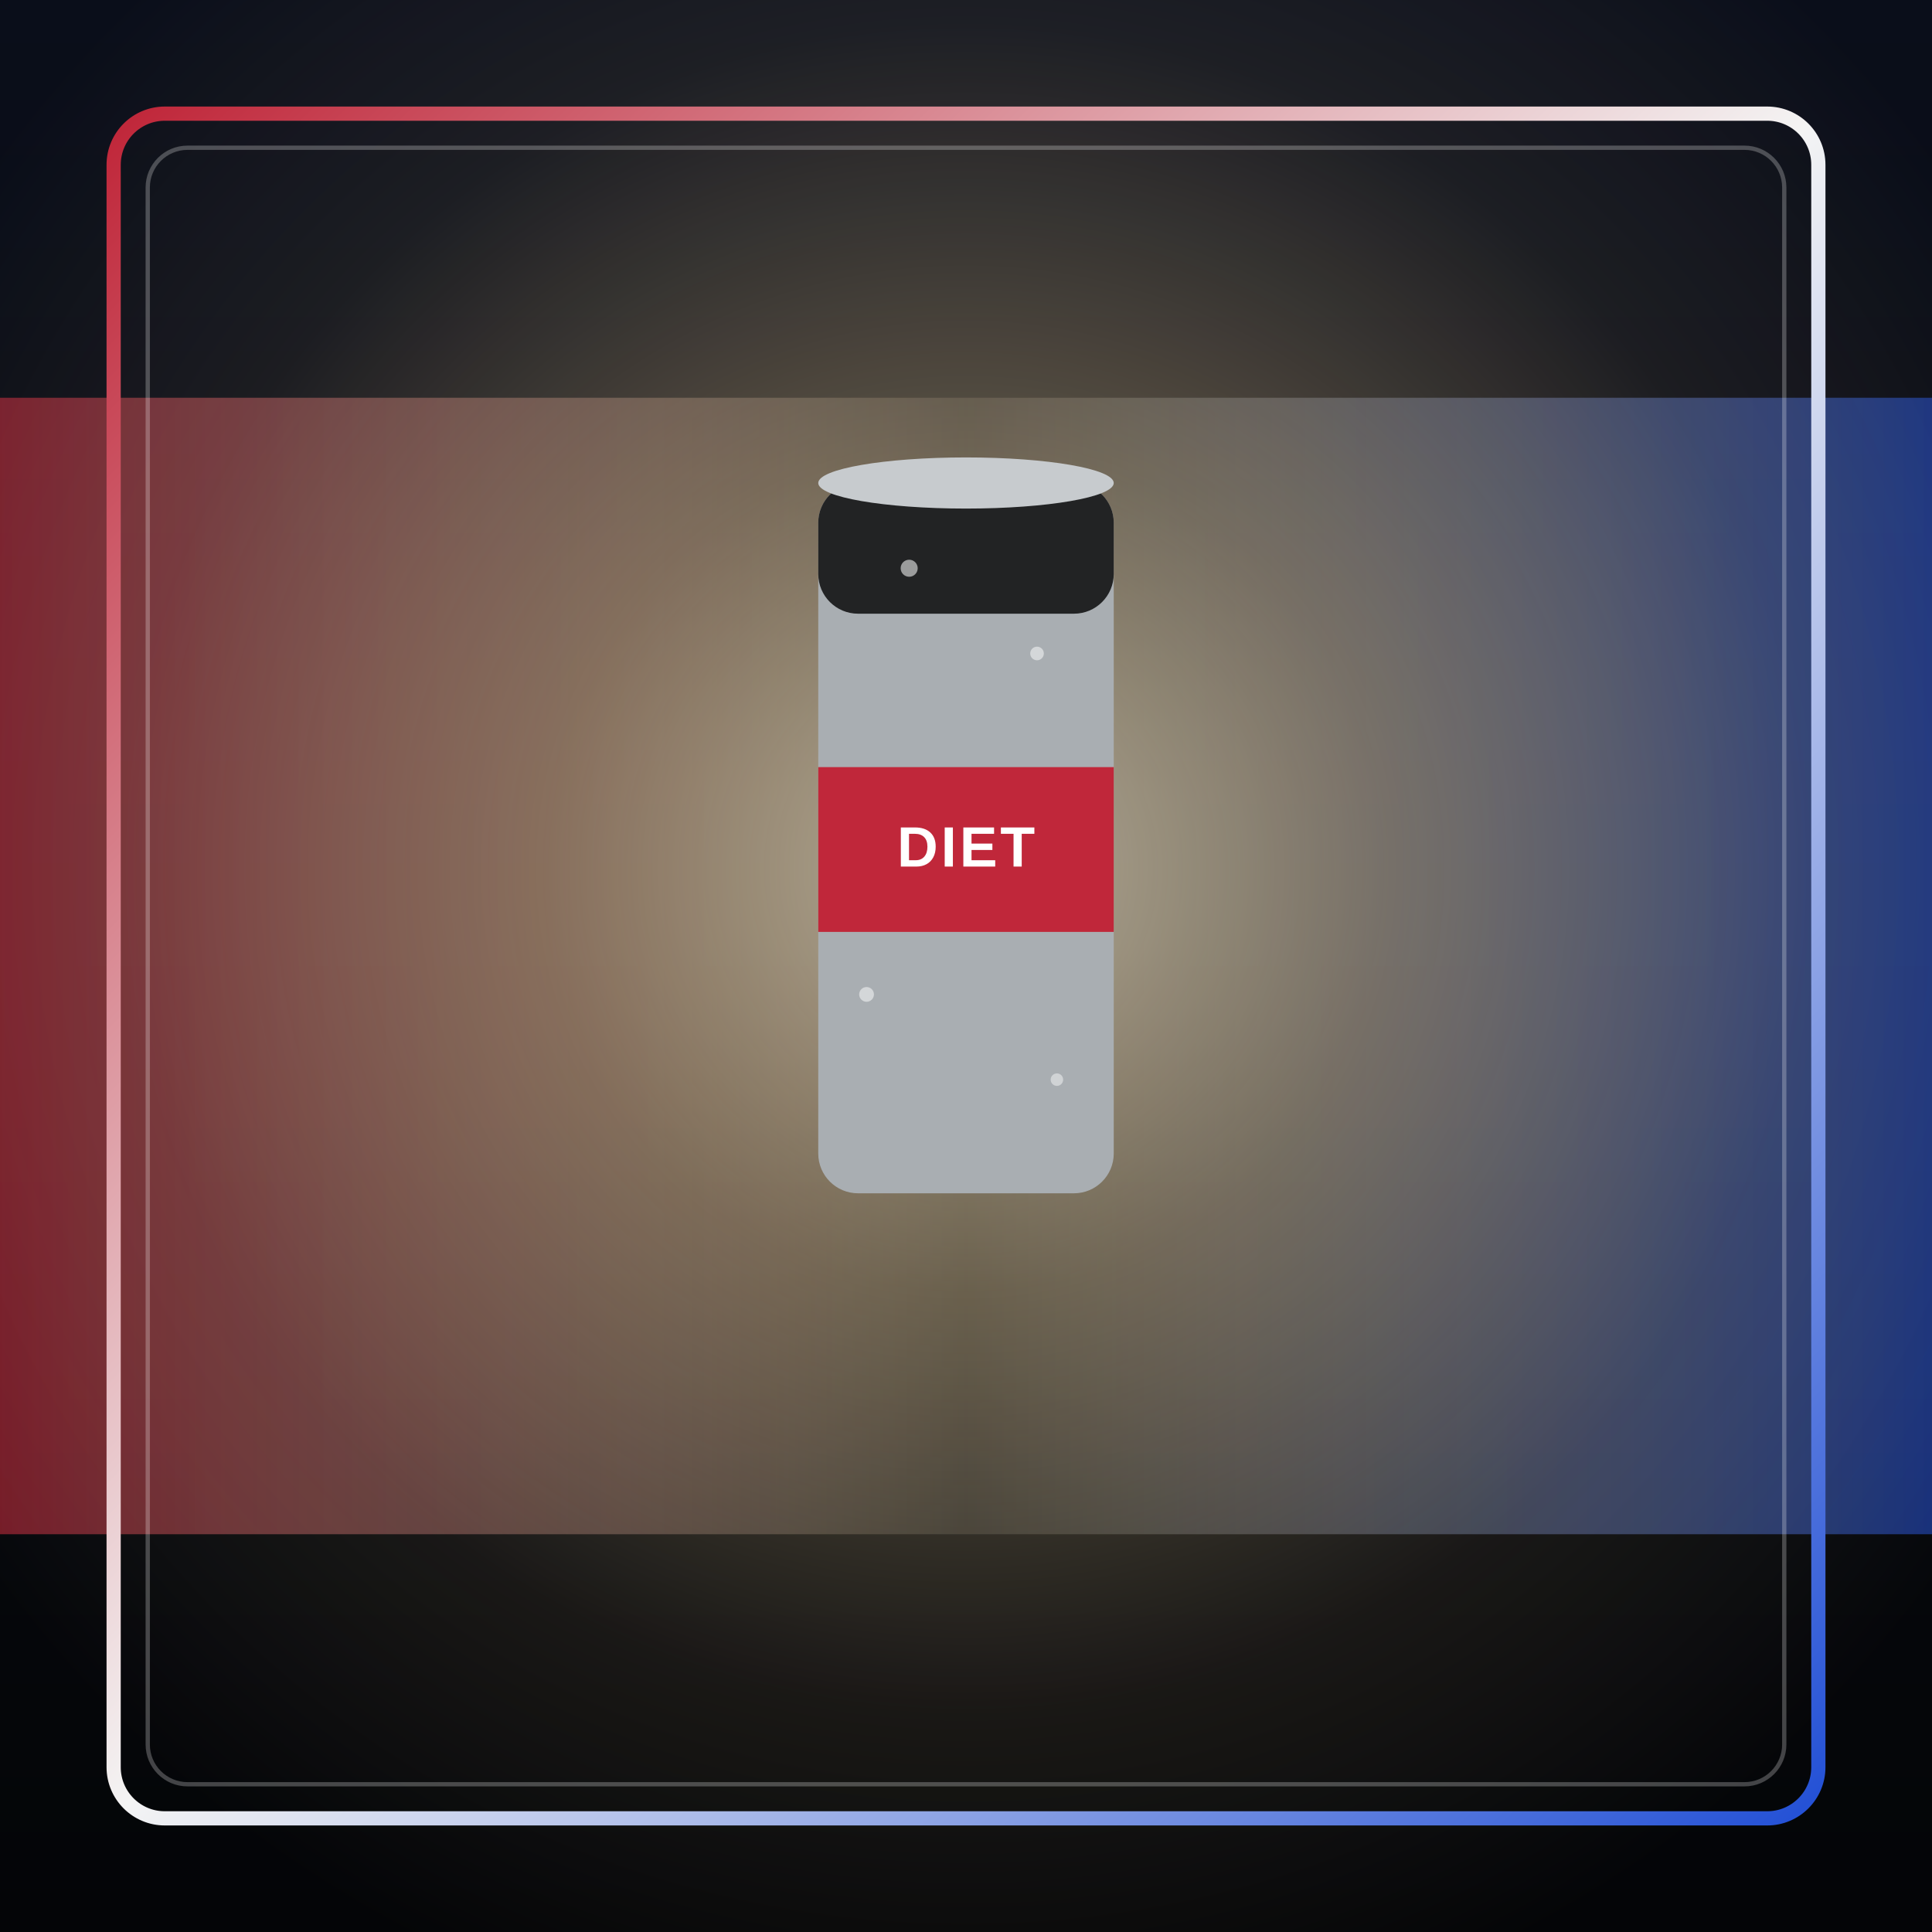
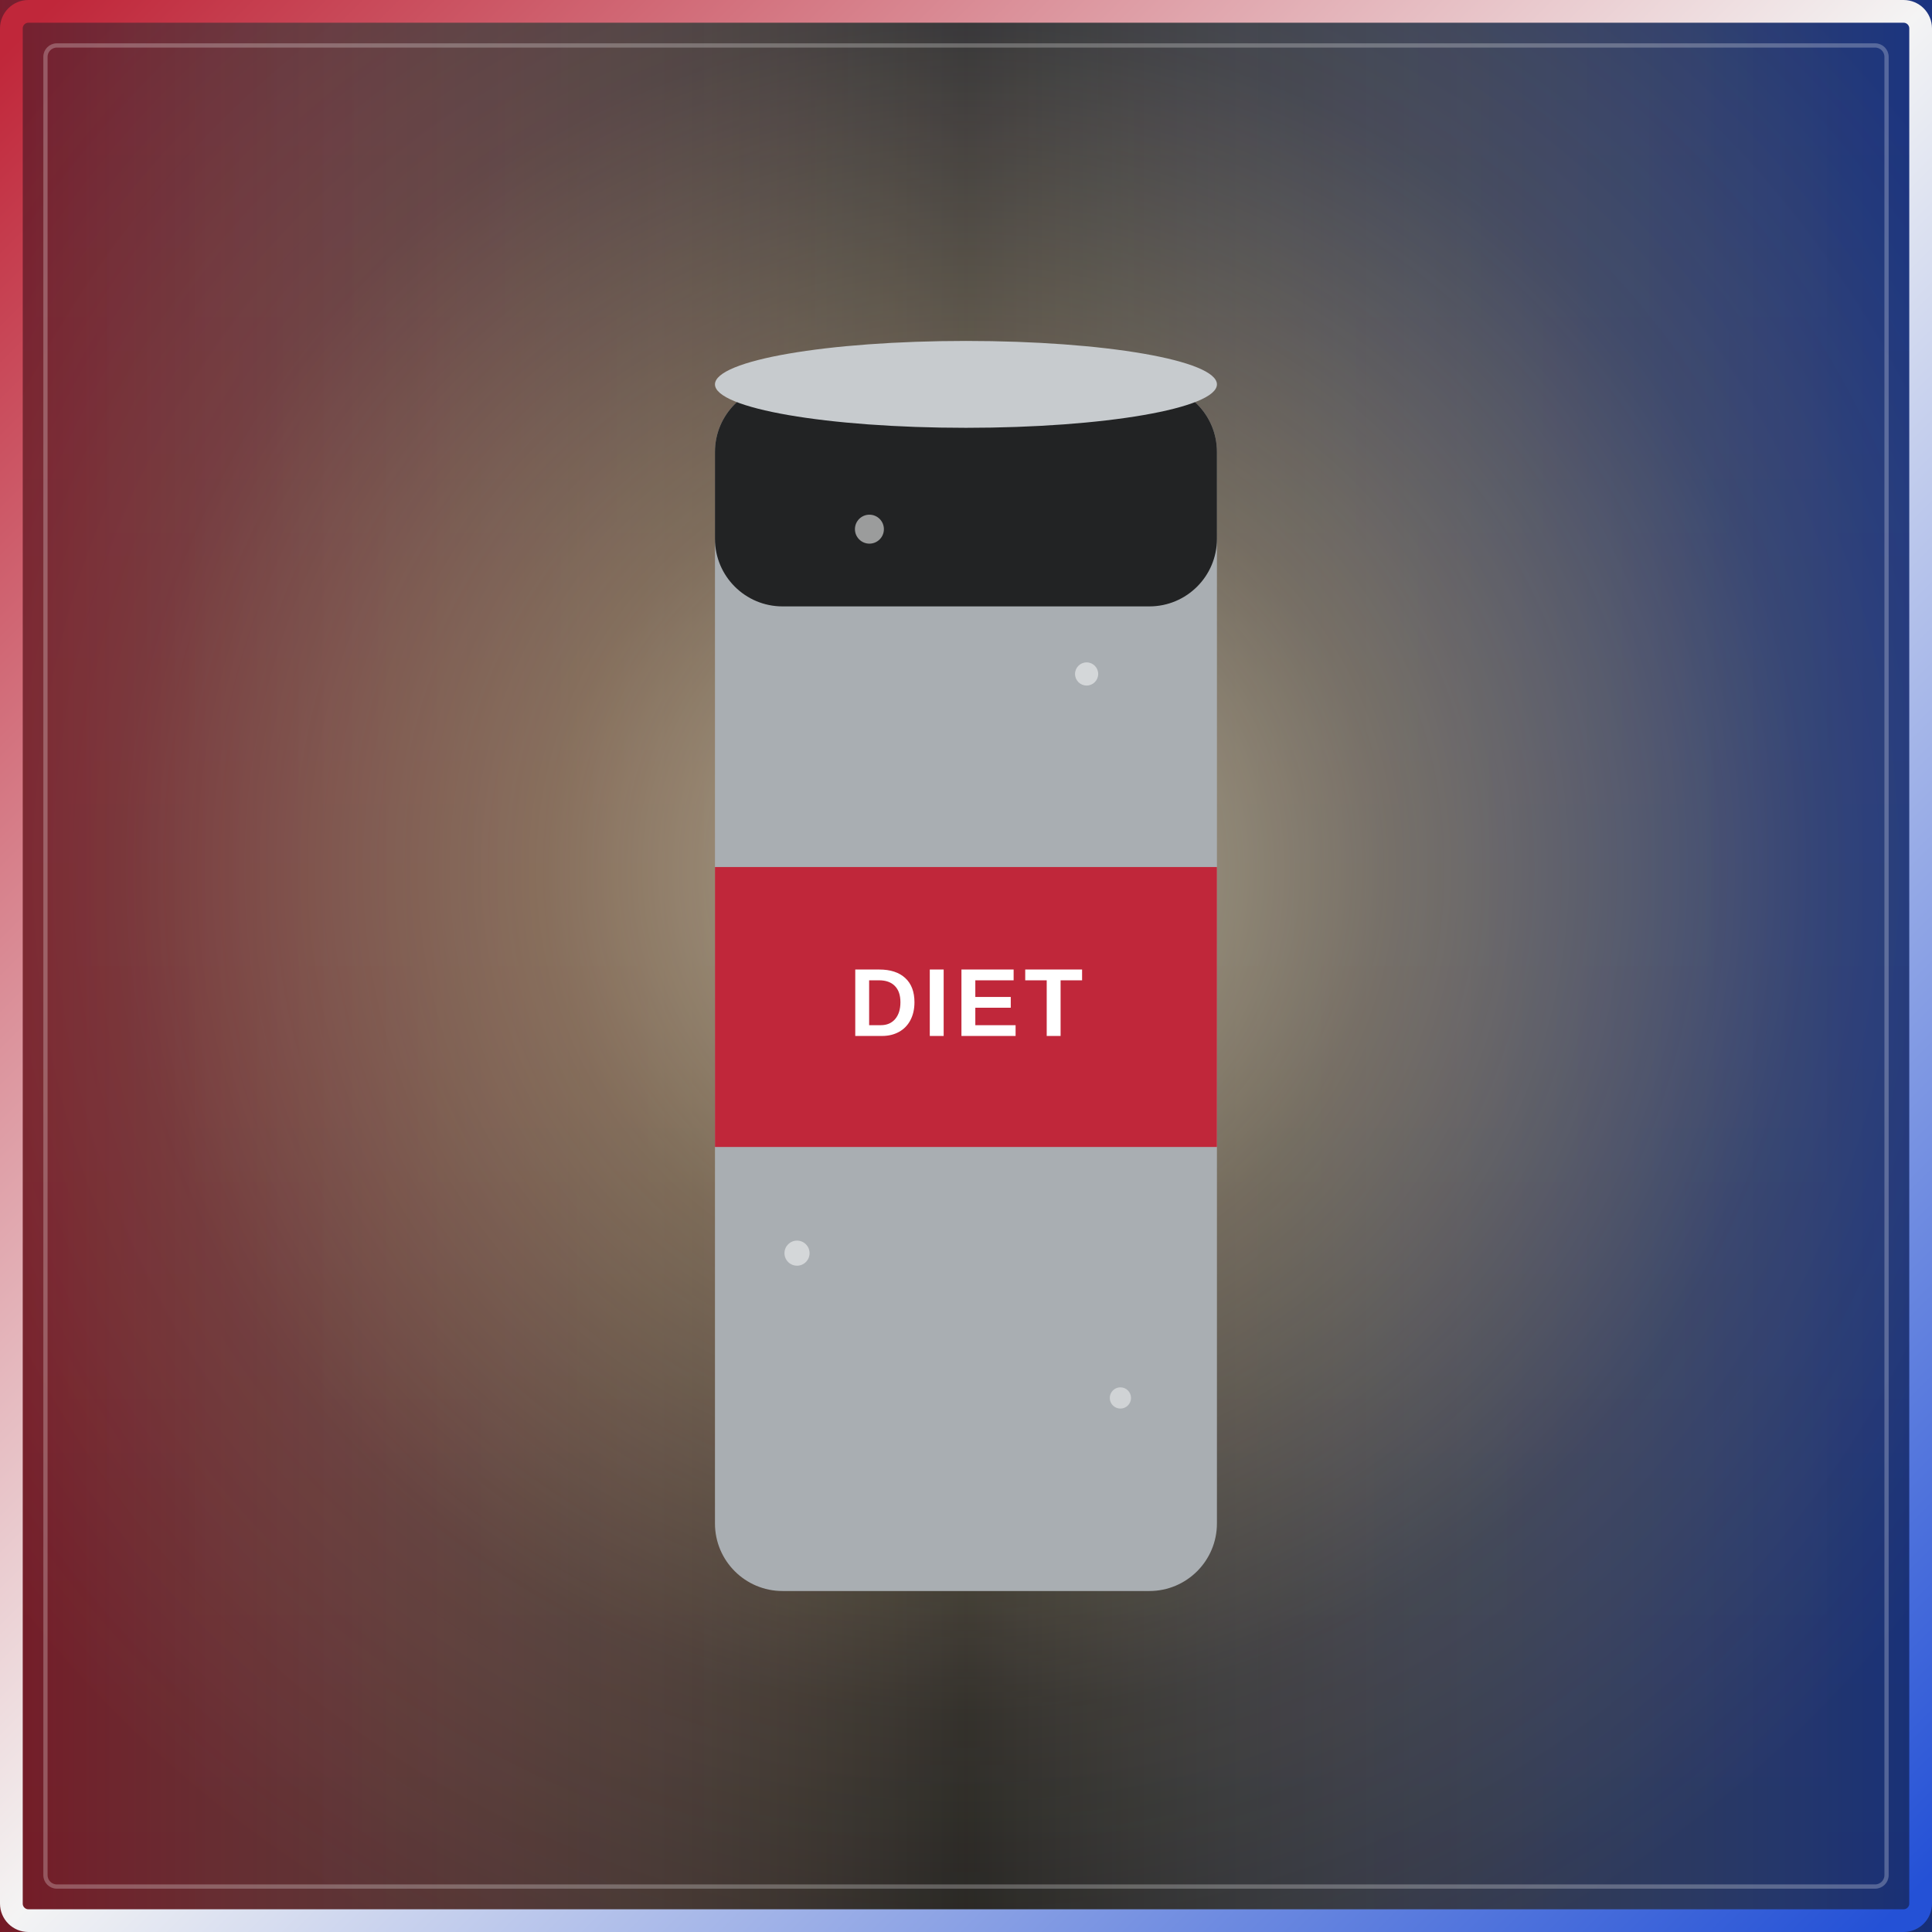
<svg xmlns="http://www.w3.org/2000/svg" width="100%" height="100%" viewBox="0 0 680 680" role="img">
  <defs>
    <linearGradient id="bgGrad" x1="0" y1="0" x2="0" y2="1">
      <stop offset="0" stop-color="#0a0e1a" />
      <stop offset="1" stop-color="#040507" />
    </linearGradient>
    <linearGradient id="patrioticBand" x1="0" y1="0" x2="1" y2="0">
      <stop offset="0" stop-color="#c0273a" stop-opacity="0.6" />
      <stop offset="0.5" stop-color="#fff4d6" stop-opacity="0.12" />
      <stop offset="1" stop-color="#2451d6" stop-opacity="0.55" />
    </linearGradient>
    <linearGradient id="frameGrad" x1="0" y1="0" x2="1" y2="1">
      <stop offset="0" stop-color="#c0273a" />
      <stop offset="0.5" stop-color="#f4f4f4" />
      <stop offset="1" stop-color="#2451d6" />
    </linearGradient>
    <radialGradient id="spot" cx="0.5" cy="0.45" r="0.62">
      <stop offset="0" stop-color="#fff4d6" stop-opacity="0.65" />
      <stop offset="0.35" stop-color="#ffdfa3" stop-opacity="0.32" />
      <stop offset="0.7" stop-color="#ffdfa3" stop-opacity="0.08" />
      <stop offset="1" stop-color="#ffdfa3" stop-opacity="0" />
    </radialGradient>
  </defs>
  <rect x="0" y="0" width="680" height="680" fill="url(#bgGrad)" />
-   <rect x="0" y="140" width="680" height="400" fill="url(#patrioticBand)" />
+   <rect x="0" y="0" width="680" height="680" fill="url(#patrioticBand)" />
  <rect x="0" y="0" width="680" height="680" fill="url(#spot)" />
-   <rect x="288" y="170" width="104" height="250" rx="14" fill="#a9aeb2" />
-   <rect x="288" y="170" width="104" height="46" rx="14" fill="#0a0a0a" opacity="0.85" />
-   <rect x="288" y="270" width="104" height="58" fill="#c0273a" />
-   <text x="340" y="305" text-anchor="middle" font-family="Arial, sans-serif" font-weight="700" font-size="20" fill="#ffffff" letter-spacing="1">DIET</text>
-   <ellipse cx="340" cy="170" rx="52" ry="9" fill="#c7cbce" />
-   <circle cx="320" cy="200" r="3" fill="#ffffff" opacity="0.55" />
-   <circle cx="365" cy="230" r="2.4" fill="#ffffff" opacity="0.5" />
-   <circle cx="305" cy="350" r="2.6" fill="#ffffff" opacity="0.5" />
-   <circle cx="372" cy="380" r="2.2" fill="#ffffff" opacity="0.45" />
-   <rect x="40" y="40" width="600" height="600" rx="18" fill="none" stroke="url(#frameGrad)" stroke-width="5" />
-   <rect x="52" y="52" width="576" height="576" rx="14" fill="none" stroke="#ffffff" stroke-opacity="0.25" stroke-width="1.5" />
+   <g transform="translate(-237.61,-153.51) scale(1.6988)">
+     <rect x="288" y="170" width="104" height="250" rx="14" fill="#a9aeb2" />
+     <rect x="288" y="170" width="104" height="46" rx="14" fill="#0a0a0a" opacity="0.85" />
+     <rect x="288" y="270" width="104" height="58" fill="#c0273a" />
+     <text x="340" y="305" text-anchor="middle" font-family="Arial, sans-serif" font-weight="700" font-size="20" fill="#ffffff" letter-spacing="1">DIET</text>
+     <ellipse cx="340" cy="170" rx="52" ry="9" fill="#c7cbce" />
+     <circle cx="320" cy="200" r="3" fill="#ffffff" opacity="0.55" />
+     <circle cx="365" cy="230" r="2.4" fill="#ffffff" opacity="0.5" />
+     <circle cx="305" cy="350" r="2.6" fill="#ffffff" opacity="0.5" />
+     <circle cx="372" cy="380" r="2.2" fill="#ffffff" opacity="0.45" />
+   </g>
+   <rect x="4" y="4" width="672" height="672" rx="6" fill="none" stroke="url(#frameGrad)" stroke-width="8" />
+   <rect x="16" y="16" width="648" height="648" rx="4" fill="none" stroke="#ffffff" stroke-opacity="0.25" stroke-width="1.5" />
</svg>
